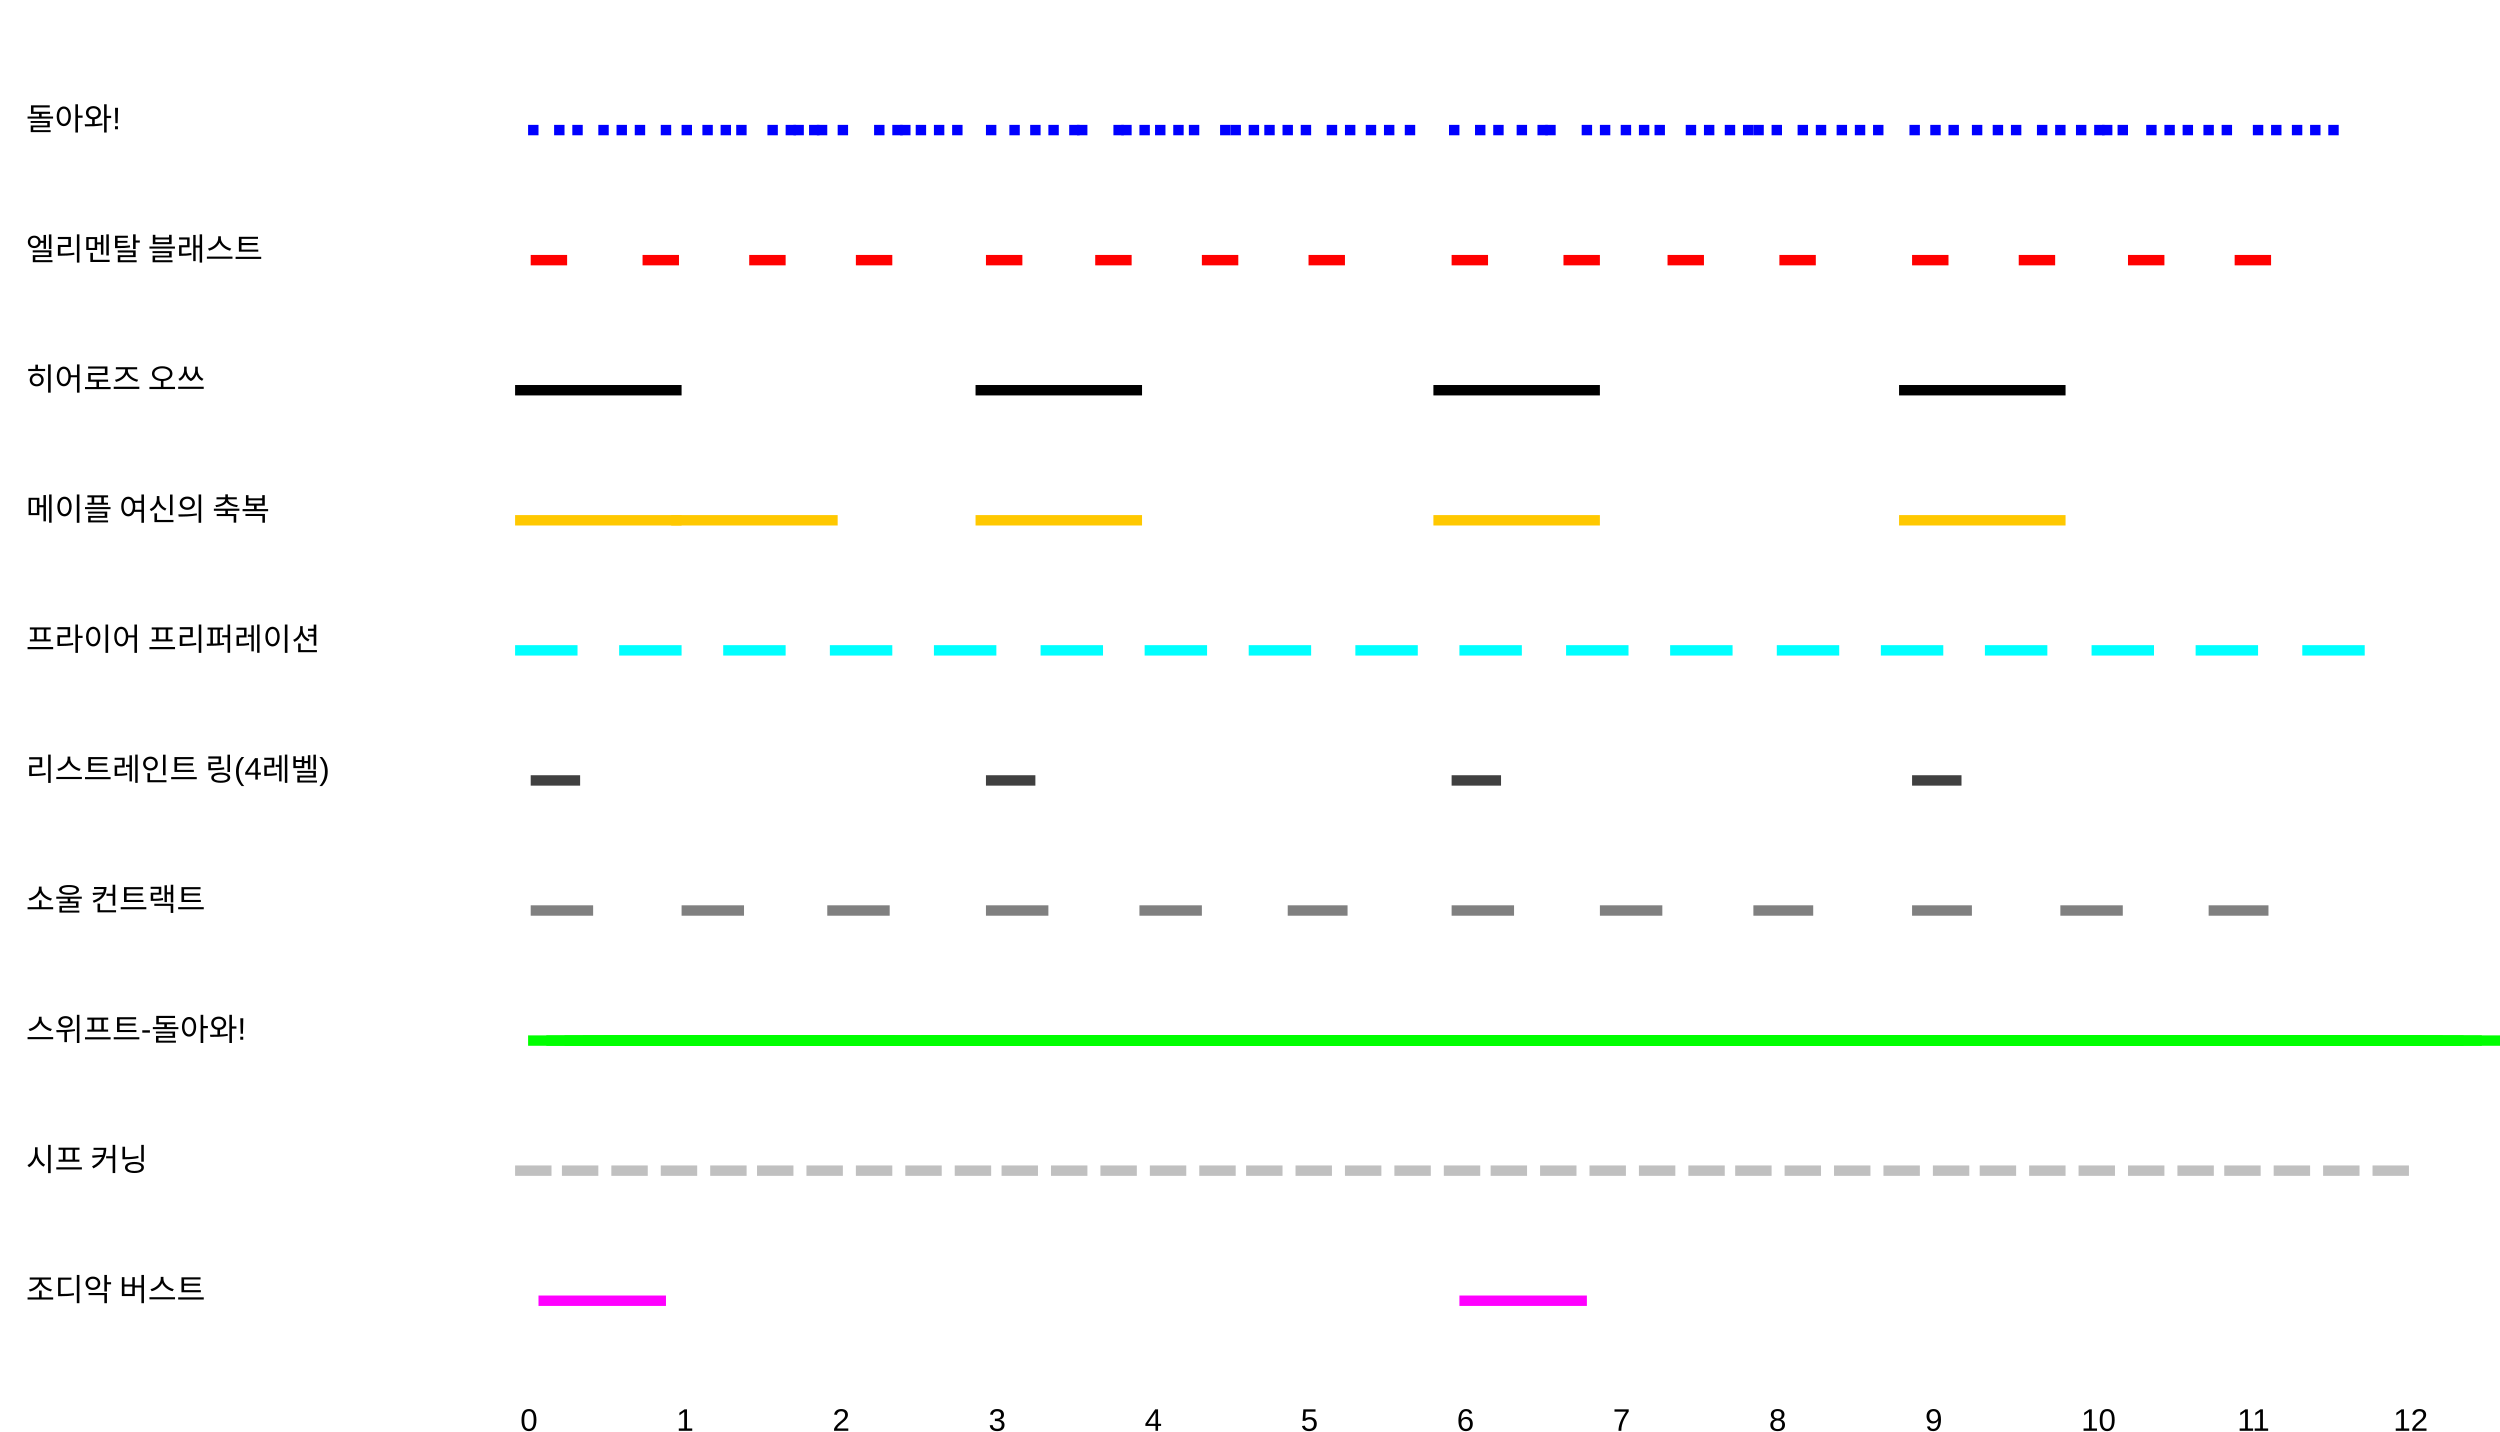
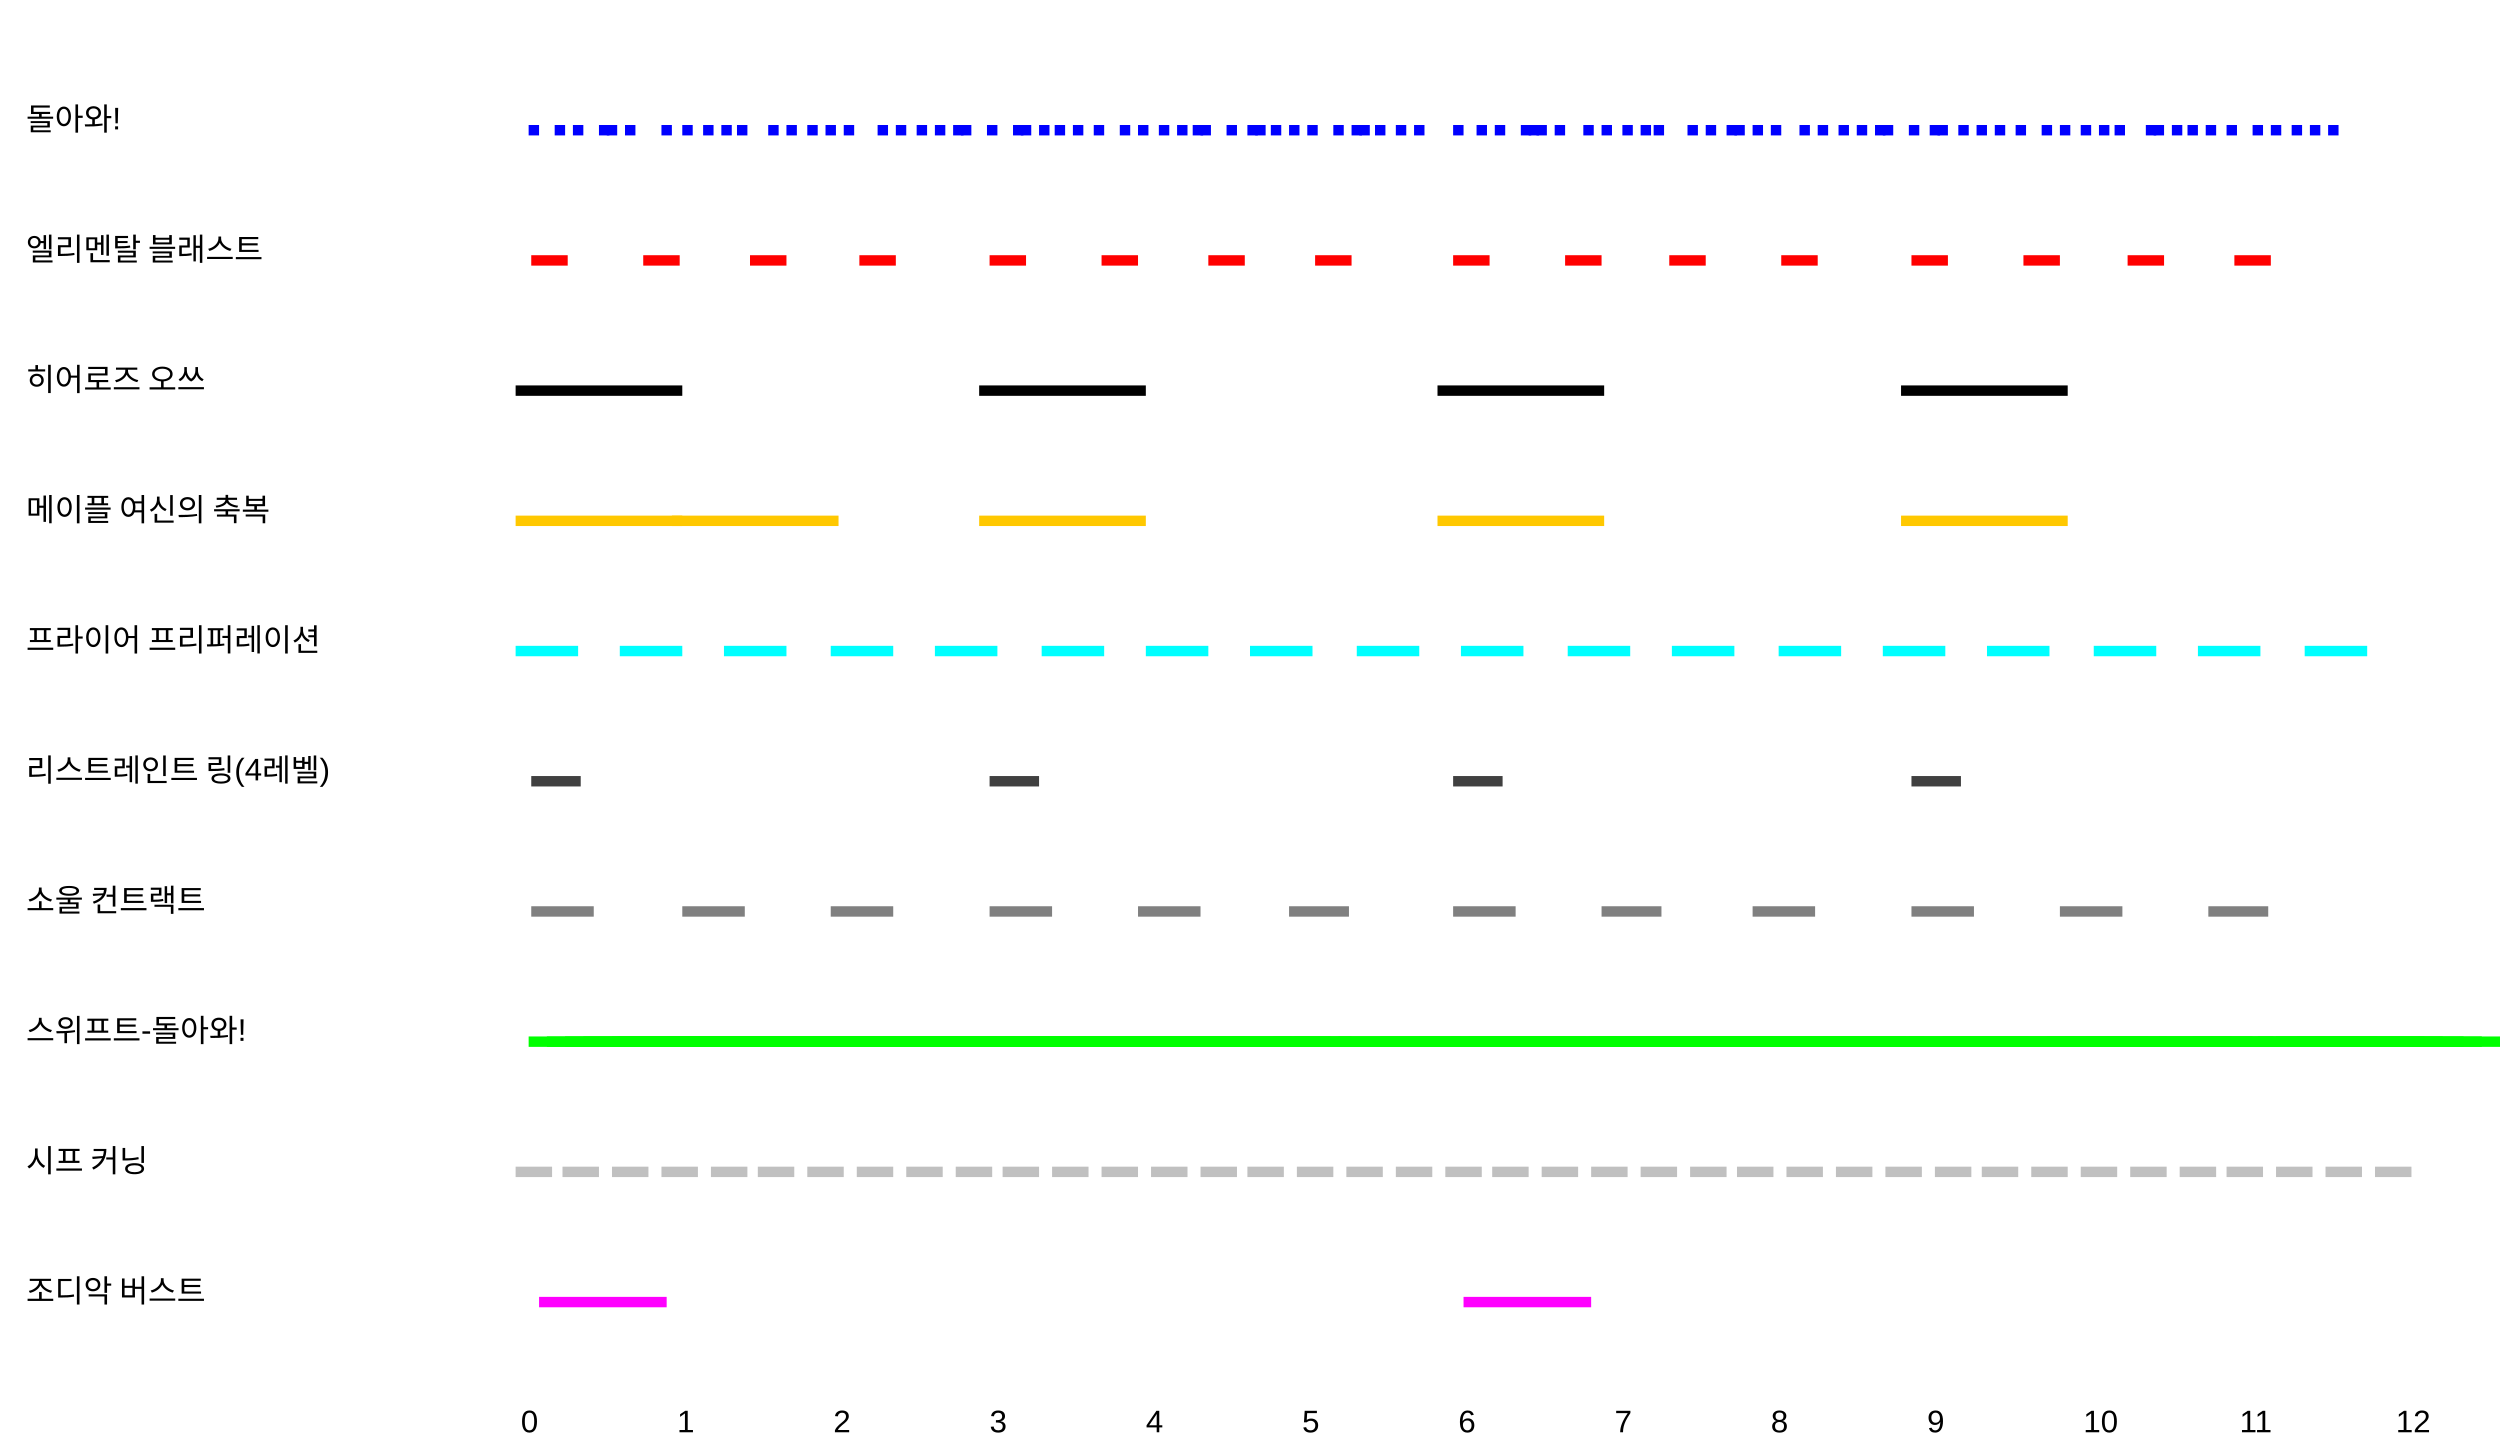
<svg xmlns="http://www.w3.org/2000/svg" style="fill-opacity:1; color-rendering:auto; color-interpolation:auto; text-rendering:auto; stroke:black; stroke-linecap:square; stroke-miterlimit:10; shape-rendering:auto; stroke-opacity:1; fill:black; stroke-dasharray:none; font-weight:normal; stroke-width:1; font-family:'Dialog'; font-style:normal; stroke-linejoin:miter; font-size:12px; stroke-dashoffset:0; image-rendering:auto;">
  <defs id="genericDefs" />
  <g>
    <g style="font-family:'Arial';">
      <text x="10" xml:space="preserve" y="50" style="stroke:none;">돌아와!</text>
      <line x1="205" x2="205" y1="50" style="fill:none; stroke:blue; stroke-width:4;" y2="50" />
      <line x1="215" x2="215" y1="50" style="fill:none; stroke:blue; stroke-width:4;" y2="50" />
      <line x1="222" x2="222" y1="50" style="fill:none; stroke:blue; stroke-width:4;" y2="50" />
      <line x1="232" x2="232" y1="50" style="fill:none; stroke:blue; stroke-width:4;" y2="50" />
-       <line x1="239" x2="239" y1="50" style="fill:none; stroke:blue; stroke-width:4;" y2="50" />
-       <line x1="246" x2="246" y1="50" style="fill:none; stroke:blue; stroke-width:4;" y2="50" />
+       <line x1="235" x2="235" y1="50" style="fill:none; stroke:blue; stroke-width:4;" y2="50" />
+       <line x1="242" x2="242" y1="50" style="fill:none; stroke:blue; stroke-width:4;" y2="50" />
      <line x1="256" x2="256" y1="50" style="fill:none; stroke:blue; stroke-width:4;" y2="50" />
      <line x1="264" x2="264" y1="50" style="fill:none; stroke:blue; stroke-width:4;" y2="50" />
      <line x1="272" x2="272" y1="50" style="fill:none; stroke:blue; stroke-width:4;" y2="50" />
      <line x1="279" x2="279" y1="50" style="fill:none; stroke:blue; stroke-width:4;" y2="50" />
      <line x1="285" x2="285" y1="50" style="fill:none; stroke:blue; stroke-width:4;" y2="50" />
      <line x1="297" x2="297" y1="50" style="fill:none; stroke:blue; stroke-width:4;" y2="50" />
      <line x1="304" x2="304" y1="50" style="fill:none; stroke:blue; stroke-width:4;" y2="50" />
-       <line x1="307" x2="307" y1="50" style="fill:none; stroke:blue; stroke-width:4;" y2="50" />
-       <line x1="313" x2="313" y1="50" style="fill:none; stroke:blue; stroke-width:4;" y2="50" />
-       <line x1="316" x2="316" y1="50" style="fill:none; stroke:blue; stroke-width:4;" y2="50" />
-       <line x1="324" x2="324" y1="50" style="fill:none; stroke:blue; stroke-width:4;" y2="50" />
-       <line x1="338" x2="338" y1="50" style="fill:none; stroke:blue; stroke-width:4;" y2="50" />
-       <line x1="345" x2="345" y1="50" style="fill:none; stroke:blue; stroke-width:4;" y2="50" />
-       <line x1="348" x2="348" y1="50" style="fill:none; stroke:blue; stroke-width:4;" y2="50" />
+       <line x1="312" x2="312" y1="50" style="fill:none; stroke:blue; stroke-width:4;" y2="50" />
+       <line x1="319" x2="319" y1="50" style="fill:none; stroke:blue; stroke-width:4;" y2="50" />
+       <line x1="326" x2="326" y1="50" style="fill:none; stroke:blue; stroke-width:4;" y2="50" />
+       <line x1="339" x2="339" y1="50" style="fill:none; stroke:blue; stroke-width:4;" y2="50" />
+       <line x1="346" x2="346" y1="50" style="fill:none; stroke:blue; stroke-width:4;" y2="50" />
      <line x1="354" x2="354" y1="50" style="fill:none; stroke:blue; stroke-width:4;" y2="50" />
      <line x1="361" x2="361" y1="50" style="fill:none; stroke:blue; stroke-width:4;" y2="50" />
      <line x1="368" x2="368" y1="50" style="fill:none; stroke:blue; stroke-width:4;" y2="50" />
+       <line x1="371" x2="371" y1="50" style="fill:none; stroke:blue; stroke-width:4;" y2="50" />
      <line x1="381" x2="381" y1="50" style="fill:none; stroke:blue; stroke-width:4;" y2="50" />
-       <line x1="390" x2="390" y1="50" style="fill:none; stroke:blue; stroke-width:4;" y2="50" />
-       <line x1="398" x2="398" y1="50" style="fill:none; stroke:blue; stroke-width:4;" y2="50" />
-       <line x1="405" x2="405" y1="50" style="fill:none; stroke:blue; stroke-width:4;" y2="50" />
-       <line x1="413" x2="413" y1="50" style="fill:none; stroke:blue; stroke-width:4;" y2="50" />
-       <line x1="416" x2="416" y1="50" style="fill:none; stroke:blue; stroke-width:4;" y2="50" />
-       <line x1="430" x2="430" y1="50" style="fill:none; stroke:blue; stroke-width:4;" y2="50" />
-       <line x1="433" x2="433" y1="50" style="fill:none; stroke:blue; stroke-width:4;" y2="50" />
-       <line x1="440" x2="440" y1="50" style="fill:none; stroke:blue; stroke-width:4;" y2="50" />
-       <line x1="446" x2="446" y1="50" style="fill:none; stroke:blue; stroke-width:4;" y2="50" />
-       <line x1="453" x2="453" y1="50" style="fill:none; stroke:blue; stroke-width:4;" y2="50" />
-       <line x1="459" x2="459" y1="50" style="fill:none; stroke:blue; stroke-width:4;" y2="50" />
-       <line x1="471" x2="471" y1="50" style="fill:none; stroke:blue; stroke-width:4;" y2="50" />
-       <line x1="475" x2="475" y1="50" style="fill:none; stroke:blue; stroke-width:4;" y2="50" />
-       <line x1="482" x2="482" y1="50" style="fill:none; stroke:blue; stroke-width:4;" y2="50" />
-       <line x1="488" x2="488" y1="50" style="fill:none; stroke:blue; stroke-width:4;" y2="50" />
-       <line x1="495" x2="495" y1="50" style="fill:none; stroke:blue; stroke-width:4;" y2="50" />
-       <line x1="502" x2="502" y1="50" style="fill:none; stroke:blue; stroke-width:4;" y2="50" />
-       <line x1="512" x2="512" y1="50" style="fill:none; stroke:blue; stroke-width:4;" y2="50" />
-       <line x1="519" x2="519" y1="50" style="fill:none; stroke:blue; stroke-width:4;" y2="50" />
-       <line x1="527" x2="527" y1="50" style="fill:none; stroke:blue; stroke-width:4;" y2="50" />
-       <line x1="534" x2="534" y1="50" style="fill:none; stroke:blue; stroke-width:4;" y2="50" />
-       <line x1="542" x2="542" y1="50" style="fill:none; stroke:blue; stroke-width:4;" y2="50" />
-       <line x1="559" x2="559" y1="50" style="fill:none; stroke:blue; stroke-width:4;" y2="50" />
+       <line x1="391" x2="391" y1="50" style="fill:none; stroke:blue; stroke-width:4;" y2="50" />
+       <line x1="394" x2="394" y1="50" style="fill:none; stroke:blue; stroke-width:4;" y2="50" />
+       <line x1="401" x2="401" y1="50" style="fill:none; stroke:blue; stroke-width:4;" y2="50" />
+       <line x1="407" x2="407" y1="50" style="fill:none; stroke:blue; stroke-width:4;" y2="50" />
+       <line x1="414" x2="414" y1="50" style="fill:none; stroke:blue; stroke-width:4;" y2="50" />
+       <line x1="422" x2="422" y1="50" style="fill:none; stroke:blue; stroke-width:4;" y2="50" />
+       <line x1="432" x2="432" y1="50" style="fill:none; stroke:blue; stroke-width:4;" y2="50" />
+       <line x1="439" x2="439" y1="50" style="fill:none; stroke:blue; stroke-width:4;" y2="50" />
+       <line x1="447" x2="447" y1="50" style="fill:none; stroke:blue; stroke-width:4;" y2="50" />
+       <line x1="454" x2="454" y1="50" style="fill:none; stroke:blue; stroke-width:4;" y2="50" />
+       <line x1="460" x2="460" y1="50" style="fill:none; stroke:blue; stroke-width:4;" y2="50" />
+       <line x1="463" x2="463" y1="50" style="fill:none; stroke:blue; stroke-width:4;" y2="50" />
+       <line x1="473" x2="473" y1="50" style="fill:none; stroke:blue; stroke-width:4;" y2="50" />
+       <line x1="481" x2="481" y1="50" style="fill:none; stroke:blue; stroke-width:4;" y2="50" />
+       <line x1="484" x2="484" y1="50" style="fill:none; stroke:blue; stroke-width:4;" y2="50" />
+       <line x1="490" x2="490" y1="50" style="fill:none; stroke:blue; stroke-width:4;" y2="50" />
+       <line x1="497" x2="497" y1="50" style="fill:none; stroke:blue; stroke-width:4;" y2="50" />
+       <line x1="504" x2="504" y1="50" style="fill:none; stroke:blue; stroke-width:4;" y2="50" />
+       <line x1="514" x2="514" y1="50" style="fill:none; stroke:blue; stroke-width:4;" y2="50" />
+       <line x1="521" x2="521" y1="50" style="fill:none; stroke:blue; stroke-width:4;" y2="50" />
+       <line x1="524" x2="524" y1="50" style="fill:none; stroke:blue; stroke-width:4;" y2="50" />
+       <line x1="530" x2="530" y1="50" style="fill:none; stroke:blue; stroke-width:4;" y2="50" />
+       <line x1="538" x2="538" y1="50" style="fill:none; stroke:blue; stroke-width:4;" y2="50" />
+       <line x1="545" x2="545" y1="50" style="fill:none; stroke:blue; stroke-width:4;" y2="50" />
+       <line x1="560" x2="560" y1="50" style="fill:none; stroke:blue; stroke-width:4;" y2="50" />
      <line x1="569" x2="569" y1="50" style="fill:none; stroke:blue; stroke-width:4;" y2="50" />
      <line x1="576" x2="576" y1="50" style="fill:none; stroke:blue; stroke-width:4;" y2="50" />
-       <line x1="585" x2="585" y1="50" style="fill:none; stroke:blue; stroke-width:4;" y2="50" />
-       <line x1="593" x2="593" y1="50" style="fill:none; stroke:blue; stroke-width:4;" y2="50" />
-       <line x1="596" x2="596" y1="50" style="fill:none; stroke:blue; stroke-width:4;" y2="50" />
+       <line x1="586" x2="586" y1="50" style="fill:none; stroke:blue; stroke-width:4;" y2="50" />
+       <line x1="589" x2="589" y1="50" style="fill:none; stroke:blue; stroke-width:4;" y2="50" />
+       <line x1="592" x2="592" y1="50" style="fill:none; stroke:blue; stroke-width:4;" y2="50" />
+       <line x1="599" x2="599" y1="50" style="fill:none; stroke:blue; stroke-width:4;" y2="50" />
      <line x1="610" x2="610" y1="50" style="fill:none; stroke:blue; stroke-width:4;" y2="50" />
      <line x1="617" x2="617" y1="50" style="fill:none; stroke:blue; stroke-width:4;" y2="50" />
      <line x1="625" x2="625" y1="50" style="fill:none; stroke:blue; stroke-width:4;" y2="50" />
      <line x1="632" x2="632" y1="50" style="fill:none; stroke:blue; stroke-width:4;" y2="50" />
-       <line x1="638" x2="638" y1="50" style="fill:none; stroke:blue; stroke-width:4;" y2="50" />
+       <line x1="637" x2="637" y1="50" style="fill:none; stroke:blue; stroke-width:4;" y2="50" />
      <line x1="650" x2="650" y1="50" style="fill:none; stroke:blue; stroke-width:4;" y2="50" />
      <line x1="657" x2="657" y1="50" style="fill:none; stroke:blue; stroke-width:4;" y2="50" />
      <line x1="665" x2="665" y1="50" style="fill:none; stroke:blue; stroke-width:4;" y2="50" />
-       <line x1="672" x2="672" y1="50" style="fill:none; stroke:blue; stroke-width:4;" y2="50" />
-       <line x1="676" x2="676" y1="50" style="fill:none; stroke:blue; stroke-width:4;" y2="50" />
-       <line x1="683" x2="683" y1="50" style="fill:none; stroke:blue; stroke-width:4;" y2="50" />
+       <line x1="668" x2="668" y1="50" style="fill:none; stroke:blue; stroke-width:4;" y2="50" />
+       <line x1="675" x2="675" y1="50" style="fill:none; stroke:blue; stroke-width:4;" y2="50" />
+       <line x1="682" x2="682" y1="50" style="fill:none; stroke:blue; stroke-width:4;" y2="50" />
      <line x1="693" x2="693" y1="50" style="fill:none; stroke:blue; stroke-width:4;" y2="50" />
      <line x1="700" x2="700" y1="50" style="fill:none; stroke:blue; stroke-width:4;" y2="50" />
      <line x1="708" x2="708" y1="50" style="fill:none; stroke:blue; stroke-width:4;" y2="50" />
      <line x1="715" x2="715" y1="50" style="fill:none; stroke:blue; stroke-width:4;" y2="50" />
      <line x1="722" x2="722" y1="50" style="fill:none; stroke:blue; stroke-width:4;" y2="50" />
-       <line x1="736" x2="736" y1="50" style="fill:none; stroke:blue; stroke-width:4;" y2="50" />
-       <line x1="744" x2="744" y1="50" style="fill:none; stroke:blue; stroke-width:4;" y2="50" />
-       <line x1="751" x2="751" y1="50" style="fill:none; stroke:blue; stroke-width:4;" y2="50" />
-       <line x1="760" x2="760" y1="50" style="fill:none; stroke:blue; stroke-width:4;" y2="50" />
+       <line x1="725" x2="725" y1="50" style="fill:none; stroke:blue; stroke-width:4;" y2="50" />
+       <line x1="735" x2="735" y1="50" style="fill:none; stroke:blue; stroke-width:4;" y2="50" />
+       <line x1="743" x2="743" y1="50" style="fill:none; stroke:blue; stroke-width:4;" y2="50" />
+       <line x1="746" x2="746" y1="50" style="fill:none; stroke:blue; stroke-width:4;" y2="50" />
+       <line x1="754" x2="754" y1="50" style="fill:none; stroke:blue; stroke-width:4;" y2="50" />
+       <line x1="761" x2="761" y1="50" style="fill:none; stroke:blue; stroke-width:4;" y2="50" />
      <line x1="768" x2="768" y1="50" style="fill:none; stroke:blue; stroke-width:4;" y2="50" />
-       <line x1="775" x2="775" y1="50" style="fill:none; stroke:blue; stroke-width:4;" y2="50" />
-       <line x1="785" x2="785" y1="50" style="fill:none; stroke:blue; stroke-width:4;" y2="50" />
-       <line x1="792" x2="792" y1="50" style="fill:none; stroke:blue; stroke-width:4;" y2="50" />
-       <line x1="800" x2="800" y1="50" style="fill:none; stroke:blue; stroke-width:4;" y2="50" />
-       <line x1="807" x2="807" y1="50" style="fill:none; stroke:blue; stroke-width:4;" y2="50" />
-       <line x1="810" x2="810" y1="50" style="fill:none; stroke:blue; stroke-width:4;" y2="50" />
-       <line x1="816" x2="816" y1="50" style="fill:none; stroke:blue; stroke-width:4;" y2="50" />
-       <line x1="827" x2="827" y1="50" style="fill:none; stroke:blue; stroke-width:4;" y2="50" />
-       <line x1="834" x2="834" y1="50" style="fill:none; stroke:blue; stroke-width:4;" y2="50" />
-       <line x1="841" x2="841" y1="50" style="fill:none; stroke:blue; stroke-width:4;" y2="50" />
+       <line x1="776" x2="776" y1="50" style="fill:none; stroke:blue; stroke-width:4;" y2="50" />
+       <line x1="786" x2="786" y1="50" style="fill:none; stroke:blue; stroke-width:4;" y2="50" />
+       <line x1="793" x2="793" y1="50" style="fill:none; stroke:blue; stroke-width:4;" y2="50" />
+       <line x1="801" x2="801" y1="50" style="fill:none; stroke:blue; stroke-width:4;" y2="50" />
+       <line x1="808" x2="808" y1="50" style="fill:none; stroke:blue; stroke-width:4;" y2="50" />
+       <line x1="814" x2="814" y1="50" style="fill:none; stroke:blue; stroke-width:4;" y2="50" />
+       <line x1="826" x2="826" y1="50" style="fill:none; stroke:blue; stroke-width:4;" y2="50" />
+       <line x1="829" x2="829" y1="50" style="fill:none; stroke:blue; stroke-width:4;" y2="50" />
+       <line x1="836" x2="836" y1="50" style="fill:none; stroke:blue; stroke-width:4;" y2="50" />
+       <line x1="842" x2="842" y1="50" style="fill:none; stroke:blue; stroke-width:4;" y2="50" />
      <line x1="849" x2="849" y1="50" style="fill:none; stroke:blue; stroke-width:4;" y2="50" />
-       <line x1="856" x2="856" y1="50" style="fill:none; stroke:blue; stroke-width:4;" y2="50" />
-       <line x1="868" x2="868" y1="50" style="fill:none; stroke:blue; stroke-width:4;" y2="50" />
-       <line x1="875" x2="875" y1="50" style="fill:none; stroke:blue; stroke-width:4;" y2="50" />
-       <line x1="883" x2="883" y1="50" style="fill:none; stroke:blue; stroke-width:4;" y2="50" />
-       <line x1="890" x2="890" y1="50" style="fill:none; stroke:blue; stroke-width:4;" y2="50" />
-       <line x1="897" x2="897" y1="50" style="fill:none; stroke:blue; stroke-width:4;" y2="50" />
+       <line x1="857" x2="857" y1="50" style="fill:none; stroke:blue; stroke-width:4;" y2="50" />
+       <line x1="867" x2="867" y1="50" style="fill:none; stroke:blue; stroke-width:4;" y2="50" />
+       <line x1="874" x2="874" y1="50" style="fill:none; stroke:blue; stroke-width:4;" y2="50" />
+       <line x1="882" x2="882" y1="50" style="fill:none; stroke:blue; stroke-width:4;" y2="50" />
+       <line x1="889" x2="889" y1="50" style="fill:none; stroke:blue; stroke-width:4;" y2="50" />
+       <line x1="896" x2="896" y1="50" style="fill:none; stroke:blue; stroke-width:4;" y2="50" />
      <text x="10" xml:space="preserve" y="100" style="stroke-width:4; stroke:none;">엘리멘탈 블래스트</text>
      <line x1="206" x2="216" y1="100" style="fill:none; stroke:red; stroke-width:4;" y2="100" />
      <line x1="249" x2="259" y1="100" style="fill:none; stroke:red; stroke-width:4;" y2="100" />
      <line x1="290" x2="300" y1="100" style="fill:none; stroke:red; stroke-width:4;" y2="100" />
-       <line x1="331" x2="341" y1="100" style="fill:none; stroke:red; stroke-width:4;" y2="100" />
-       <line x1="381" x2="391" y1="100" style="fill:none; stroke:red; stroke-width:4;" y2="100" />
-       <line x1="423" x2="433" y1="100" style="fill:none; stroke:red; stroke-width:4;" y2="100" />
-       <line x1="464" x2="474" y1="100" style="fill:none; stroke:red; stroke-width:4;" y2="100" />
-       <line x1="505" x2="515" y1="100" style="fill:none; stroke:red; stroke-width:4;" y2="100" />
+       <line x1="332" x2="342" y1="100" style="fill:none; stroke:red; stroke-width:4;" y2="100" />
+       <line x1="382" x2="392" y1="100" style="fill:none; stroke:red; stroke-width:4;" y2="100" />
+       <line x1="425" x2="435" y1="100" style="fill:none; stroke:red; stroke-width:4;" y2="100" />
+       <line x1="466" x2="476" y1="100" style="fill:none; stroke:red; stroke-width:4;" y2="100" />
+       <line x1="507" x2="517" y1="100" style="fill:none; stroke:red; stroke-width:4;" y2="100" />
      <line x1="560" x2="570" y1="100" style="fill:none; stroke:red; stroke-width:4;" y2="100" />
      <line x1="603" x2="613" y1="100" style="fill:none; stroke:red; stroke-width:4;" y2="100" />
      <line x1="643" x2="653" y1="100" style="fill:none; stroke:red; stroke-width:4;" y2="100" />
      <line x1="686" x2="696" y1="100" style="fill:none; stroke:red; stroke-width:4;" y2="100" />
-       <line x1="737" x2="747" y1="100" style="fill:none; stroke:red; stroke-width:4;" y2="100" />
-       <line x1="778" x2="788" y1="100" style="fill:none; stroke:red; stroke-width:4;" y2="100" />
-       <line x1="820" x2="830" y1="100" style="fill:none; stroke:red; stroke-width:4;" y2="100" />
-       <line x1="861" x2="871" y1="100" style="fill:none; stroke:red; stroke-width:4;" y2="100" />
+       <line x1="736" x2="746" y1="100" style="fill:none; stroke:red; stroke-width:4;" y2="100" />
+       <line x1="779" x2="789" y1="100" style="fill:none; stroke:red; stroke-width:4;" y2="100" />
+       <line x1="819" x2="829" y1="100" style="fill:none; stroke:red; stroke-width:4;" y2="100" />
+       <line x1="860" x2="870" y1="100" style="fill:none; stroke:red; stroke-width:4;" y2="100" />
      <text x="10" xml:space="preserve" y="150" style="stroke-width:4; stroke:none;">히어로즈 오쓰</text>
      <line x1="200" x2="260" y1="150" style="fill:none; stroke-width:4;" y2="150" />
-       <line x1="377" x2="437" y1="150" style="fill:none; stroke-width:4;" y2="150" />
-       <line x1="553" x2="613" y1="150" style="fill:none; stroke-width:4;" y2="150" />
+       <line x1="378" x2="438" y1="150" style="fill:none; stroke-width:4;" y2="150" />
+       <line x1="554" x2="614" y1="150" style="fill:none; stroke-width:4;" y2="150" />
      <line x1="732" x2="792" y1="150" style="fill:none; stroke-width:4;" y2="150" />
      <text x="10" xml:space="preserve" y="200" style="stroke-width:4; stroke:none;">메이플 여신의 축복</text>
      <line x1="200" x2="260" y1="200" style="fill:none; stroke:rgb(255,200,0); stroke-width:4;" y2="200" />
      <line x1="260" x2="320" y1="200" style="fill:none; stroke:rgb(255,200,0); stroke-width:4;" y2="200" />
-       <line x1="377" x2="437" y1="200" style="fill:none; stroke:rgb(255,200,0); stroke-width:4;" y2="200" />
-       <line x1="553" x2="613" y1="200" style="fill:none; stroke:rgb(255,200,0); stroke-width:4;" y2="200" />
+       <line x1="378" x2="438" y1="200" style="fill:none; stroke:rgb(255,200,0); stroke-width:4;" y2="200" />
+       <line x1="554" x2="614" y1="200" style="fill:none; stroke:rgb(255,200,0); stroke-width:4;" y2="200" />
      <line x1="732" x2="792" y1="200" style="fill:none; stroke:rgb(255,200,0); stroke-width:4;" y2="200" />
      <text x="10" xml:space="preserve" y="250" style="stroke-width:4; stroke:none;">프라이어 프리퍼레이션</text>
      <line x1="200" x2="220" y1="250" style="fill:none; stroke:aqua; stroke-width:4;" y2="250" />
      <line x1="240" x2="260" y1="250" style="fill:none; stroke:aqua; stroke-width:4;" y2="250" />
      <line x1="280" x2="300" y1="250" style="fill:none; stroke:aqua; stroke-width:4;" y2="250" />
      <line x1="321" x2="341" y1="250" style="fill:none; stroke:aqua; stroke-width:4;" y2="250" />
      <line x1="361" x2="381" y1="250" style="fill:none; stroke:aqua; stroke-width:4;" y2="250" />
      <line x1="402" x2="422" y1="250" style="fill:none; stroke:aqua; stroke-width:4;" y2="250" />
      <line x1="442" x2="462" y1="250" style="fill:none; stroke:aqua; stroke-width:4;" y2="250" />
      <line x1="482" x2="502" y1="250" style="fill:none; stroke:aqua; stroke-width:4;" y2="250" />
      <line x1="523" x2="543" y1="250" style="fill:none; stroke:aqua; stroke-width:4;" y2="250" />
      <line x1="563" x2="583" y1="250" style="fill:none; stroke:aqua; stroke-width:4;" y2="250" />
      <line x1="604" x2="624" y1="250" style="fill:none; stroke:aqua; stroke-width:4;" y2="250" />
      <line x1="644" x2="664" y1="250" style="fill:none; stroke:aqua; stroke-width:4;" y2="250" />
      <line x1="685" x2="705" y1="250" style="fill:none; stroke:aqua; stroke-width:4;" y2="250" />
      <line x1="725" x2="745" y1="250" style="fill:none; stroke:aqua; stroke-width:4;" y2="250" />
      <line x1="765" x2="785" y1="250" style="fill:none; stroke:aqua; stroke-width:4;" y2="250" />
      <line x1="806" x2="826" y1="250" style="fill:none; stroke:aqua; stroke-width:4;" y2="250" />
      <line x1="846" x2="866" y1="250" style="fill:none; stroke:aqua; stroke-width:4;" y2="250" />
      <line x1="887" x2="907" y1="250" style="fill:none; stroke:aqua; stroke-width:4;" y2="250" />
      <text x="10" xml:space="preserve" y="300" style="stroke-width:4; stroke:none;">리스트레인트 링(4레벨)</text>
      <line x1="206" x2="221" y1="300" style="fill:none; stroke:rgb(64,64,64); stroke-width:4;" y2="300" />
-       <line x1="381" x2="396" y1="300" style="fill:none; stroke:rgb(64,64,64); stroke-width:4;" y2="300" />
+       <line x1="382" x2="397" y1="300" style="fill:none; stroke:rgb(64,64,64); stroke-width:4;" y2="300" />
      <line x1="560" x2="575" y1="300" style="fill:none; stroke:rgb(64,64,64); stroke-width:4;" y2="300" />
-       <line x1="737" x2="752" y1="300" style="fill:none; stroke:rgb(64,64,64); stroke-width:4;" y2="300" />
+       <line x1="736" x2="751" y1="300" style="fill:none; stroke:rgb(64,64,64); stroke-width:4;" y2="300" />
      <text x="10" xml:space="preserve" y="350" style="stroke-width:4; stroke:none;">소울 컨트랙트</text>
      <line x1="206" x2="226" y1="350" style="fill:none; stroke:gray; stroke-width:4;" y2="350" />
      <line x1="264" x2="284" y1="350" style="fill:none; stroke:gray; stroke-width:4;" y2="350" />
-       <line x1="320" x2="340" y1="350" style="fill:none; stroke:gray; stroke-width:4;" y2="350" />
-       <line x1="381" x2="401" y1="350" style="fill:none; stroke:gray; stroke-width:4;" y2="350" />
-       <line x1="440" x2="460" y1="350" style="fill:none; stroke:gray; stroke-width:4;" y2="350" />
+       <line x1="321" x2="341" y1="350" style="fill:none; stroke:gray; stroke-width:4;" y2="350" />
+       <line x1="382" x2="402" y1="350" style="fill:none; stroke:gray; stroke-width:4;" y2="350" />
+       <line x1="439" x2="459" y1="350" style="fill:none; stroke:gray; stroke-width:4;" y2="350" />
      <line x1="497" x2="516" y1="350" style="fill:none; stroke:gray; stroke-width:4;" y2="350" />
      <line x1="560" x2="580" y1="350" style="fill:none; stroke:gray; stroke-width:4;" y2="350" />
-       <line x1="617" x2="637" y1="350" style="fill:none; stroke:gray; stroke-width:4;" y2="350" />
-       <line x1="676" x2="695" y1="350" style="fill:none; stroke:gray; stroke-width:4;" y2="350" />
-       <line x1="737" x2="756" y1="350" style="fill:none; stroke:gray; stroke-width:4;" y2="350" />
-       <line x1="794" x2="814" y1="350" style="fill:none; stroke:gray; stroke-width:4;" y2="350" />
-       <line x1="851" x2="870" y1="350" style="fill:none; stroke:gray; stroke-width:4;" y2="350" />
+       <line x1="617" x2="636" y1="350" style="fill:none; stroke:gray; stroke-width:4;" y2="350" />
+       <line x1="675" x2="695" y1="350" style="fill:none; stroke:gray; stroke-width:4;" y2="350" />
+       <line x1="736" x2="756" y1="350" style="fill:none; stroke:gray; stroke-width:4;" y2="350" />
+       <line x1="793" x2="813" y1="350" style="fill:none; stroke:gray; stroke-width:4;" y2="350" />
+       <line x1="850" x2="869" y1="350" style="fill:none; stroke:gray; stroke-width:4;" y2="350" />
      <text x="10" xml:space="preserve" y="400" style="stroke-width:4; stroke:none;">스위프트-돌아와!</text>
      <line x1="205" x2="265" y1="400" style="fill:none; stroke:lime; stroke-width:4;" y2="400" />
      <line x1="212" x2="272" y1="400" style="fill:none; stroke:lime; stroke-width:4;" y2="400" />
      <line x1="219" x2="279" y1="400" style="fill:none; stroke:lime; stroke-width:4;" y2="400" />
      <line x1="226" x2="286" y1="400" style="fill:none; stroke:lime; stroke-width:4;" y2="400" />
-       <line x1="234" x2="294" y1="400" style="fill:none; stroke:lime; stroke-width:4;" y2="400" />
-       <line x1="241" x2="301" y1="400" style="fill:none; stroke:lime; stroke-width:4;" y2="400" />
-       <line x1="243" x2="303" y1="400" style="fill:none; stroke:lime; stroke-width:4;" y2="400" />
+       <line x1="237" x2="297" y1="400" style="fill:none; stroke:lime; stroke-width:4;" y2="400" />
+       <line x1="239" x2="299" y1="400" style="fill:none; stroke:lime; stroke-width:4;" y2="400" />
+       <line x1="244" x2="304" y1="400" style="fill:none; stroke:lime; stroke-width:4;" y2="400" />
      <line x1="258" x2="318" y1="400" style="fill:none; stroke:lime; stroke-width:4;" y2="400" />
      <line x1="266" x2="326" y1="400" style="fill:none; stroke:lime; stroke-width:4;" y2="400" />
      <line x1="274" x2="334" y1="400" style="fill:none; stroke:lime; stroke-width:4;" y2="400" />
+       <line x1="276" x2="336" y1="400" style="fill:none; stroke:lime; stroke-width:4;" y2="400" />
      <line x1="282" x2="342" y1="400" style="fill:none; stroke:lime; stroke-width:4;" y2="400" />
      <line x1="299" x2="359" y1="400" style="fill:none; stroke:lime; stroke-width:4;" y2="400" />
-       <line x1="318" x2="378" y1="400" style="fill:none; stroke:lime; stroke-width:4;" y2="400" />
-       <line x1="325" x2="385" y1="400" style="fill:none; stroke:lime; stroke-width:4;" y2="400" />
-       <line x1="340" x2="400" y1="400" style="fill:none; stroke:lime; stroke-width:4;" y2="400" />
-       <line x1="356" x2="416" y1="400" style="fill:none; stroke:lime; stroke-width:4;" y2="400" />
+       <line x1="306" x2="366" y1="400" style="fill:none; stroke:lime; stroke-width:4;" y2="400" />
+       <line x1="314" x2="374" y1="400" style="fill:none; stroke:lime; stroke-width:4;" y2="400" />
+       <line x1="321" x2="381" y1="400" style="fill:none; stroke:lime; stroke-width:4;" y2="400" />
+       <line x1="328" x2="388" y1="400" style="fill:none; stroke:lime; stroke-width:4;" y2="400" />
+       <line x1="341" x2="401" y1="400" style="fill:none; stroke:lime; stroke-width:4;" y2="400" />
+       <line x1="348" x2="408" y1="400" style="fill:none; stroke:lime; stroke-width:4;" y2="400" />
+       <line x1="355" x2="415" y1="400" style="fill:none; stroke:lime; stroke-width:4;" y2="400" />
      <line x1="363" x2="423" y1="400" style="fill:none; stroke:lime; stroke-width:4;" y2="400" />
-       <line x1="370" x2="430" y1="400" style="fill:none; stroke:lime; stroke-width:4;" y2="400" />
-       <line x1="380" x2="440" y1="400" style="fill:none; stroke:lime; stroke-width:4;" y2="400" />
-       <line x1="387" x2="447" y1="400" style="fill:none; stroke:lime; stroke-width:4;" y2="400" />
-       <line x1="395" x2="455" y1="400" style="fill:none; stroke:lime; stroke-width:4;" y2="400" />
-       <line x1="399" x2="459" y1="400" style="fill:none; stroke:lime; stroke-width:4;" y2="400" />
-       <line x1="407" x2="467" y1="400" style="fill:none; stroke:lime; stroke-width:4;" y2="400" />
+       <line x1="381" x2="441" y1="400" style="fill:none; stroke:lime; stroke-width:4;" y2="400" />
+       <line x1="388" x2="448" y1="400" style="fill:none; stroke:lime; stroke-width:4;" y2="400" />
+       <line x1="396" x2="456" y1="400" style="fill:none; stroke:lime; stroke-width:4;" y2="400" />
+       <line x1="409" x2="469" y1="400" style="fill:none; stroke:lime; stroke-width:4;" y2="400" />
+       <line x1="416" x2="476" y1="400" style="fill:none; stroke:lime; stroke-width:4;" y2="400" />
      <line x1="418" x2="478" y1="400" style="fill:none; stroke:lime; stroke-width:4;" y2="400" />
-       <line x1="435" x2="495" y1="400" style="fill:none; stroke:lime; stroke-width:4;" y2="400" />
-       <line x1="437" x2="497" y1="400" style="fill:none; stroke:lime; stroke-width:4;" y2="400" />
-       <line x1="448" x2="508" y1="400" style="fill:none; stroke:lime; stroke-width:4;" y2="400" />
-       <line x1="456" x2="516" y1="400" style="fill:none; stroke:lime; stroke-width:4;" y2="400" />
-       <line x1="476" x2="536" y1="400" style="fill:none; stroke:lime; stroke-width:4;" y2="400" />
-       <line x1="479" x2="539" y1="400" style="fill:none; stroke:lime; stroke-width:4;" y2="400" />
-       <line x1="490" x2="550" y1="400" style="fill:none; stroke:lime; stroke-width:4;" y2="400" />
-       <line x1="497" x2="557" y1="400" style="fill:none; stroke:lime; stroke-width:4;" y2="400" />
+       <line x1="434" x2="494" y1="400" style="fill:none; stroke:lime; stroke-width:4;" y2="400" />
+       <line x1="441" x2="501" y1="400" style="fill:none; stroke:lime; stroke-width:4;" y2="400" />
+       <line x1="449" x2="509" y1="400" style="fill:none; stroke:lime; stroke-width:4;" y2="400" />
+       <line x1="457" x2="517" y1="400" style="fill:none; stroke:lime; stroke-width:4;" y2="400" />
+       <line x1="475" x2="535" y1="400" style="fill:none; stroke:lime; stroke-width:4;" y2="400" />
+       <line x1="491" x2="551" y1="400" style="fill:none; stroke:lime; stroke-width:4;" y2="400" />
      <line x1="499" x2="559" y1="400" style="fill:none; stroke:lime; stroke-width:4;" y2="400" />
-       <line x1="514" x2="574" y1="400" style="fill:none; stroke:lime; stroke-width:4;" y2="400" />
-       <line x1="521" x2="581" y1="400" style="fill:none; stroke:lime; stroke-width:4;" y2="400" />
-       <line x1="529" x2="589" y1="400" style="fill:none; stroke:lime; stroke-width:4;" y2="400" />
-       <line x1="536" x2="596" y1="400" style="fill:none; stroke:lime; stroke-width:4;" y2="400" />
-       <line x1="544" x2="604" y1="400" style="fill:none; stroke:lime; stroke-width:4;" y2="400" />
+       <line x1="516" x2="576" y1="400" style="fill:none; stroke:lime; stroke-width:4;" y2="400" />
+       <line x1="532" x2="592" y1="400" style="fill:none; stroke:lime; stroke-width:4;" y2="400" />
+       <line x1="539" x2="599" y1="400" style="fill:none; stroke:lime; stroke-width:4;" y2="400" />
+       <line x1="547" x2="607" y1="400" style="fill:none; stroke:lime; stroke-width:4;" y2="400" />
      <line x1="559" x2="619" y1="400" style="fill:none; stroke:lime; stroke-width:4;" y2="400" />
      <line x1="566" x2="626" y1="400" style="fill:none; stroke:lime; stroke-width:4;" y2="400" />
      <line x1="573" x2="633" y1="400" style="fill:none; stroke:lime; stroke-width:4;" y2="400" />
-       <line x1="578" x2="638" y1="400" style="fill:none; stroke:lime; stroke-width:4;" y2="400" />
-       <line x1="588" x2="648" y1="400" style="fill:none; stroke:lime; stroke-width:4;" y2="400" />
-       <line x1="598" x2="658" y1="400" style="fill:none; stroke:lime; stroke-width:4;" y2="400" />
+       <line x1="580" x2="640" y1="400" style="fill:none; stroke:lime; stroke-width:4;" y2="400" />
+       <line x1="594" x2="654" y1="400" style="fill:none; stroke:lime; stroke-width:4;" y2="400" />
      <line x1="612" x2="672" y1="400" style="fill:none; stroke:lime; stroke-width:4;" y2="400" />
+       <line x1="613" x2="673" y1="400" style="fill:none; stroke:lime; stroke-width:4;" y2="400" />
      <line x1="619" x2="679" y1="400" style="fill:none; stroke:lime; stroke-width:4;" y2="400" />
-       <line x1="627" x2="687" y1="400" style="fill:none; stroke:lime; stroke-width:4;" y2="400" />
-       <line x1="635" x2="695" y1="400" style="fill:none; stroke:lime; stroke-width:4;" y2="400" />
+       <line x1="626" x2="686" y1="400" style="fill:none; stroke:lime; stroke-width:4;" y2="400" />
+       <line x1="634" x2="694" y1="400" style="fill:none; stroke:lime; stroke-width:4;" y2="400" />
+       <line x1="640" x2="700" y1="400" style="fill:none; stroke:lime; stroke-width:4;" y2="400" />
      <line x1="652" x2="712" y1="400" style="fill:none; stroke:lime; stroke-width:4;" y2="400" />
      <line x1="659" x2="719" y1="400" style="fill:none; stroke:lime; stroke-width:4;" y2="400" />
-       <line x1="667" x2="727" y1="400" style="fill:none; stroke:lime; stroke-width:4;" y2="400" />
+       <line x1="670" x2="730" y1="400" style="fill:none; stroke:lime; stroke-width:4;" y2="400" />
      <line x1="677" x2="737" y1="400" style="fill:none; stroke:lime; stroke-width:4;" y2="400" />
-       <line x1="680" x2="740" y1="400" style="fill:none; stroke:lime; stroke-width:4;" y2="400" />
      <line x1="695" x2="755" y1="400" style="fill:none; stroke:lime; stroke-width:4;" y2="400" />
      <line x1="702" x2="762" y1="400" style="fill:none; stroke:lime; stroke-width:4;" y2="400" />
-       <line x1="710" x2="770" y1="400" style="fill:none; stroke:lime; stroke-width:4;" y2="400" />
+       <line x1="709" x2="769" y1="400" style="fill:none; stroke:lime; stroke-width:4;" y2="400" />
      <line x1="717" x2="777" y1="400" style="fill:none; stroke:lime; stroke-width:4;" y2="400" />
-       <line x1="719" x2="779" y1="400" style="fill:none; stroke:lime; stroke-width:4;" y2="400" />
      <line x1="735" x2="795" y1="400" style="fill:none; stroke:lime; stroke-width:4;" y2="400" />
-       <line x1="745" x2="805" y1="400" style="fill:none; stroke:lime; stroke-width:4;" y2="400" />
-       <line x1="753" x2="813" y1="400" style="fill:none; stroke:lime; stroke-width:4;" y2="400" />
+       <line x1="748" x2="808" y1="400" style="fill:none; stroke:lime; stroke-width:4;" y2="400" />
      <line x1="755" x2="815" y1="400" style="fill:none; stroke:lime; stroke-width:4;" y2="400" />
-       <line x1="762" x2="822" y1="400" style="fill:none; stroke:lime; stroke-width:4;" y2="400" />
+       <line x1="763" x2="823" y1="400" style="fill:none; stroke:lime; stroke-width:4;" y2="400" />
      <line x1="770" x2="830" y1="400" style="fill:none; stroke:lime; stroke-width:4;" y2="400" />
-       <line x1="787" x2="847" y1="400" style="fill:none; stroke:lime; stroke-width:4;" y2="400" />
-       <line x1="794" x2="854" y1="400" style="fill:none; stroke:lime; stroke-width:4;" y2="400" />
-       <line x1="802" x2="862" y1="400" style="fill:none; stroke:lime; stroke-width:4;" y2="400" />
-       <line x1="813" x2="873" y1="400" style="fill:none; stroke:lime; stroke-width:4;" y2="400" />
-       <line x1="828" x2="888" y1="400" style="fill:none; stroke:lime; stroke-width:4;" y2="400" />
-       <line x1="836" x2="896" y1="400" style="fill:none; stroke:lime; stroke-width:4;" y2="400" />
-       <line x1="843" x2="903" y1="400" style="fill:none; stroke:lime; stroke-width:4;" y2="400" />
+       <line x1="788" x2="848" y1="400" style="fill:none; stroke:lime; stroke-width:4;" y2="400" />
+       <line x1="795" x2="855" y1="400" style="fill:none; stroke:lime; stroke-width:4;" y2="400" />
+       <line x1="803" x2="863" y1="400" style="fill:none; stroke:lime; stroke-width:4;" y2="400" />
+       <line x1="811" x2="871" y1="400" style="fill:none; stroke:lime; stroke-width:4;" y2="400" />
+       <line x1="831" x2="891" y1="400" style="fill:none; stroke:lime; stroke-width:4;" y2="400" />
+       <line x1="844" x2="904" y1="400" style="fill:none; stroke:lime; stroke-width:4;" y2="400" />
      <line x1="851" x2="911" y1="400" style="fill:none; stroke:lime; stroke-width:4;" y2="400" />
-       <line x1="858" x2="918" y1="400" style="fill:none; stroke:lime; stroke-width:4;" y2="400" />
-       <line x1="870" x2="930" y1="400" style="fill:none; stroke:lime; stroke-width:4;" y2="400" />
-       <line x1="877" x2="937" y1="400" style="fill:none; stroke:lime; stroke-width:4;" y2="400" />
-       <line x1="885" x2="945" y1="400" style="fill:none; stroke:lime; stroke-width:4;" y2="400" />
-       <line x1="892" x2="952" y1="400" style="fill:none; stroke:lime; stroke-width:4;" y2="400" />
-       <line x1="899" x2="959" y1="400" style="fill:none; stroke:lime; stroke-width:4;" y2="400" />
+       <line x1="869" x2="929" y1="400" style="fill:none; stroke:lime; stroke-width:4;" y2="400" />
+       <line x1="876" x2="936" y1="400" style="fill:none; stroke:lime; stroke-width:4;" y2="400" />
+       <line x1="884" x2="944" y1="400" style="fill:none; stroke:lime; stroke-width:4;" y2="400" />
+       <line x1="891" x2="951" y1="400" style="fill:none; stroke:lime; stroke-width:4;" y2="400" />
+       <line x1="898" x2="958" y1="400" style="fill:none; stroke:lime; stroke-width:4;" y2="400" />
      <text x="10" xml:space="preserve" y="450" style="stroke-width:4; stroke:none;">시프 커닝</text>
      <line x1="200" x2="210" y1="450" style="fill:none; stroke:silver; stroke-width:4;" y2="450" />
      <line x1="218" x2="228" y1="450" style="fill:none; stroke:silver; stroke-width:4;" y2="450" />
      <line x1="237" x2="247" y1="450" style="fill:none; stroke:silver; stroke-width:4;" y2="450" />
      <line x1="256" x2="266" y1="450" style="fill:none; stroke:silver; stroke-width:4;" y2="450" />
      <line x1="275" x2="285" y1="450" style="fill:none; stroke:silver; stroke-width:4;" y2="450" />
      <line x1="293" x2="303" y1="450" style="fill:none; stroke:silver; stroke-width:4;" y2="450" />
      <line x1="312" x2="322" y1="450" style="fill:none; stroke:silver; stroke-width:4;" y2="450" />
      <line x1="331" x2="341" y1="450" style="fill:none; stroke:silver; stroke-width:4;" y2="450" />
      <line x1="350" x2="360" y1="450" style="fill:none; stroke:silver; stroke-width:4;" y2="450" />
      <line x1="369" x2="379" y1="450" style="fill:none; stroke:silver; stroke-width:4;" y2="450" />
      <line x1="387" x2="397" y1="450" style="fill:none; stroke:silver; stroke-width:4;" y2="450" />
      <line x1="406" x2="416" y1="450" style="fill:none; stroke:silver; stroke-width:4;" y2="450" />
      <line x1="425" x2="435" y1="450" style="fill:none; stroke:silver; stroke-width:4;" y2="450" />
      <line x1="444" x2="454" y1="450" style="fill:none; stroke:silver; stroke-width:4;" y2="450" />
      <line x1="463" x2="473" y1="450" style="fill:none; stroke:silver; stroke-width:4;" y2="450" />
      <line x1="481" x2="491" y1="450" style="fill:none; stroke:silver; stroke-width:4;" y2="450" />
      <line x1="500" x2="510" y1="450" style="fill:none; stroke:silver; stroke-width:4;" y2="450" />
      <line x1="519" x2="529" y1="450" style="fill:none; stroke:silver; stroke-width:4;" y2="450" />
      <line x1="538" x2="548" y1="450" style="fill:none; stroke:silver; stroke-width:4;" y2="450" />
      <line x1="557" x2="567" y1="450" style="fill:none; stroke:silver; stroke-width:4;" y2="450" />
      <line x1="575" x2="585" y1="450" style="fill:none; stroke:silver; stroke-width:4;" y2="450" />
      <line x1="594" x2="604" y1="450" style="fill:none; stroke:silver; stroke-width:4;" y2="450" />
      <line x1="613" x2="623" y1="450" style="fill:none; stroke:silver; stroke-width:4;" y2="450" />
      <line x1="632" x2="642" y1="450" style="fill:none; stroke:silver; stroke-width:4;" y2="450" />
      <line x1="651" x2="661" y1="450" style="fill:none; stroke:silver; stroke-width:4;" y2="450" />
      <line x1="669" x2="679" y1="450" style="fill:none; stroke:silver; stroke-width:4;" y2="450" />
      <line x1="688" x2="698" y1="450" style="fill:none; stroke:silver; stroke-width:4;" y2="450" />
      <line x1="707" x2="717" y1="450" style="fill:none; stroke:silver; stroke-width:4;" y2="450" />
      <line x1="726" x2="736" y1="450" style="fill:none; stroke:silver; stroke-width:4;" y2="450" />
      <line x1="745" x2="755" y1="450" style="fill:none; stroke:silver; stroke-width:4;" y2="450" />
      <line x1="763" x2="773" y1="450" style="fill:none; stroke:silver; stroke-width:4;" y2="450" />
      <line x1="782" x2="792" y1="450" style="fill:none; stroke:silver; stroke-width:4;" y2="450" />
      <line x1="801" x2="811" y1="450" style="fill:none; stroke:silver; stroke-width:4;" y2="450" />
      <line x1="820" x2="830" y1="450" style="fill:none; stroke:silver; stroke-width:4;" y2="450" />
      <line x1="839" x2="849" y1="450" style="fill:none; stroke:silver; stroke-width:4;" y2="450" />
      <line x1="857" x2="867" y1="450" style="fill:none; stroke:silver; stroke-width:4;" y2="450" />
      <line x1="876" x2="886" y1="450" style="fill:none; stroke:silver; stroke-width:4;" y2="450" />
      <line x1="895" x2="905" y1="450" style="fill:none; stroke:silver; stroke-width:4;" y2="450" />
      <line x1="914" x2="924" y1="450" style="fill:none; stroke:silver; stroke-width:4;" y2="450" />
      <text x="10" xml:space="preserve" y="500" style="stroke-width:4; stroke:none;">조디악 버스트</text>
      <line x1="209" x2="254" y1="500" style="fill:none; stroke:fuchsia; stroke-width:4;" y2="500" />
-       <line x1="563" x2="608" y1="500" style="fill:none; stroke:fuchsia; stroke-width:4;" y2="500" />
+       <line x1="564" x2="609" y1="500" style="fill:none; stroke:fuchsia; stroke-width:4;" y2="500" />
      <text x="200" xml:space="preserve" y="550" style="stroke-width:4; stroke:none;">0</text>
      <text x="260" xml:space="preserve" y="550" style="stroke-width:4; stroke:none;">1</text>
      <text x="320" xml:space="preserve" y="550" style="stroke-width:4; stroke:none;">2</text>
      <text x="380" xml:space="preserve" y="550" style="stroke-width:4; stroke:none;">3</text>
      <text x="440" xml:space="preserve" y="550" style="stroke-width:4; stroke:none;">4</text>
      <text x="500" xml:space="preserve" y="550" style="stroke-width:4; stroke:none;">5</text>
      <text x="560" xml:space="preserve" y="550" style="stroke-width:4; stroke:none;">6</text>
      <text x="620" xml:space="preserve" y="550" style="stroke-width:4; stroke:none;">7</text>
      <text x="680" xml:space="preserve" y="550" style="stroke-width:4; stroke:none;">8</text>
      <text x="740" xml:space="preserve" y="550" style="stroke-width:4; stroke:none;">9</text>
      <text x="800" xml:space="preserve" y="550" style="stroke-width:4; stroke:none;">10</text>
      <text x="860" xml:space="preserve" y="550" style="stroke-width:4; stroke:none;">11</text>
      <text x="920" xml:space="preserve" y="550" style="stroke-width:4; stroke:none;">12</text>
    </g>
  </g>
</svg>
